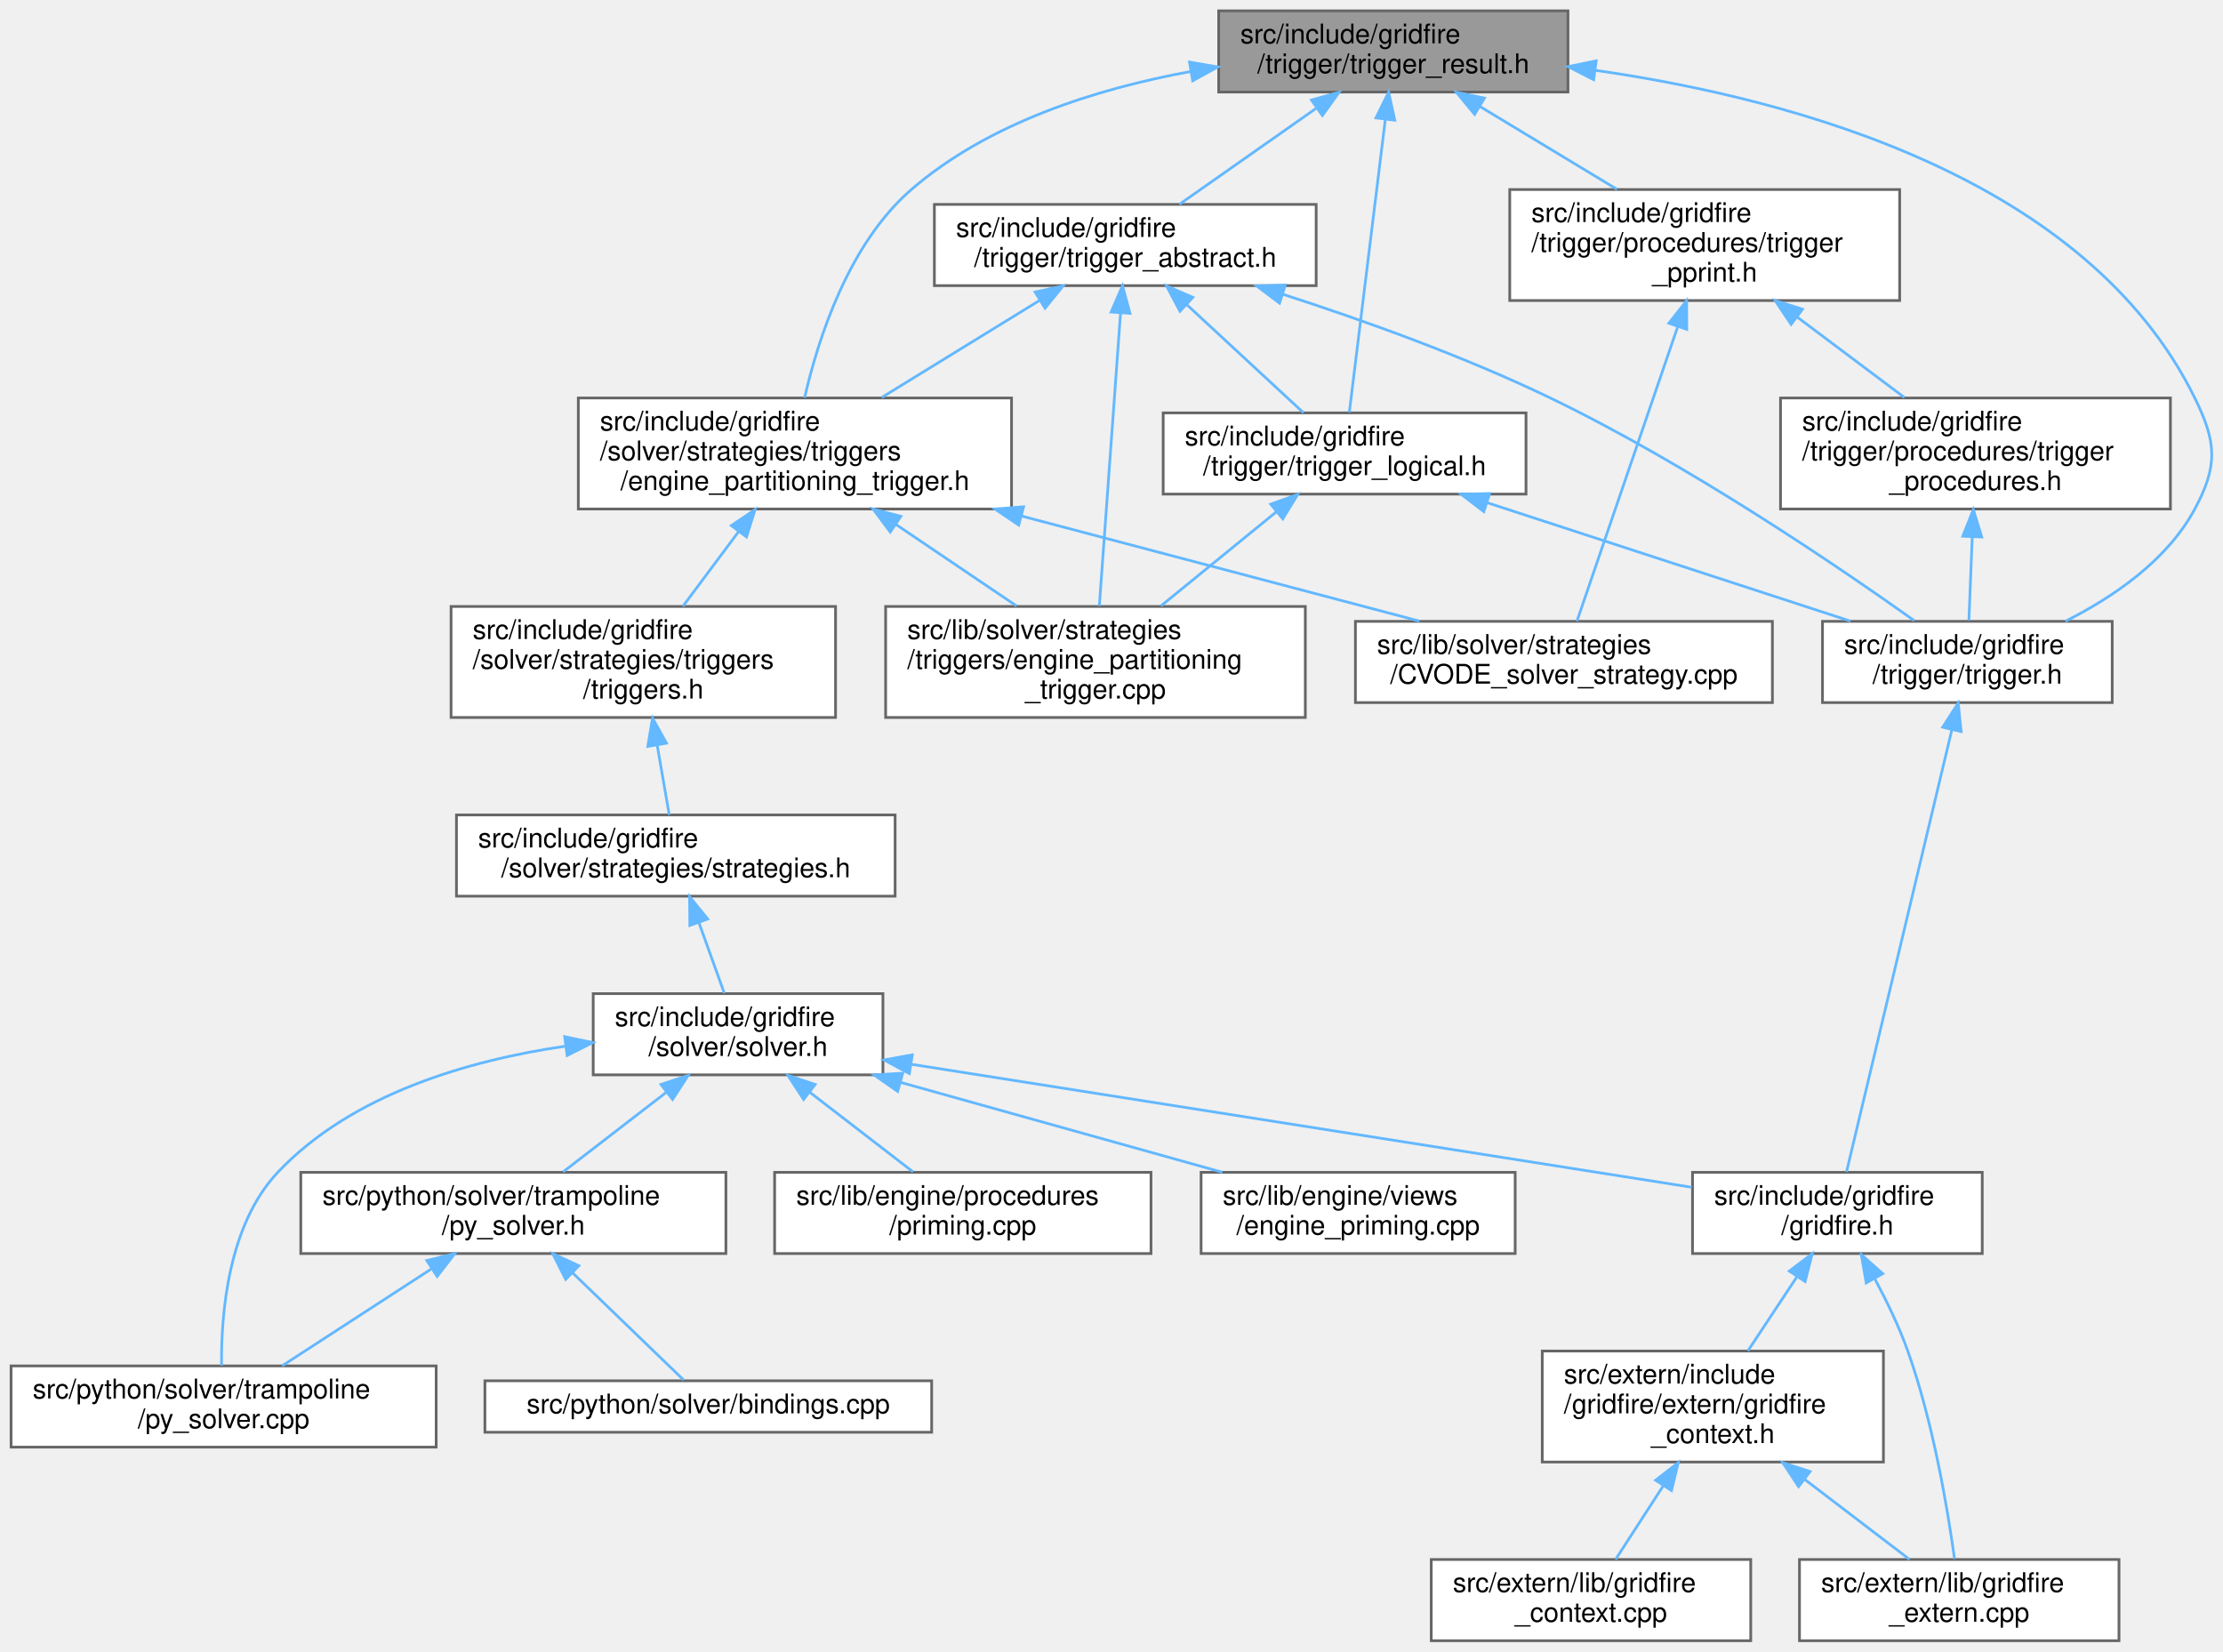
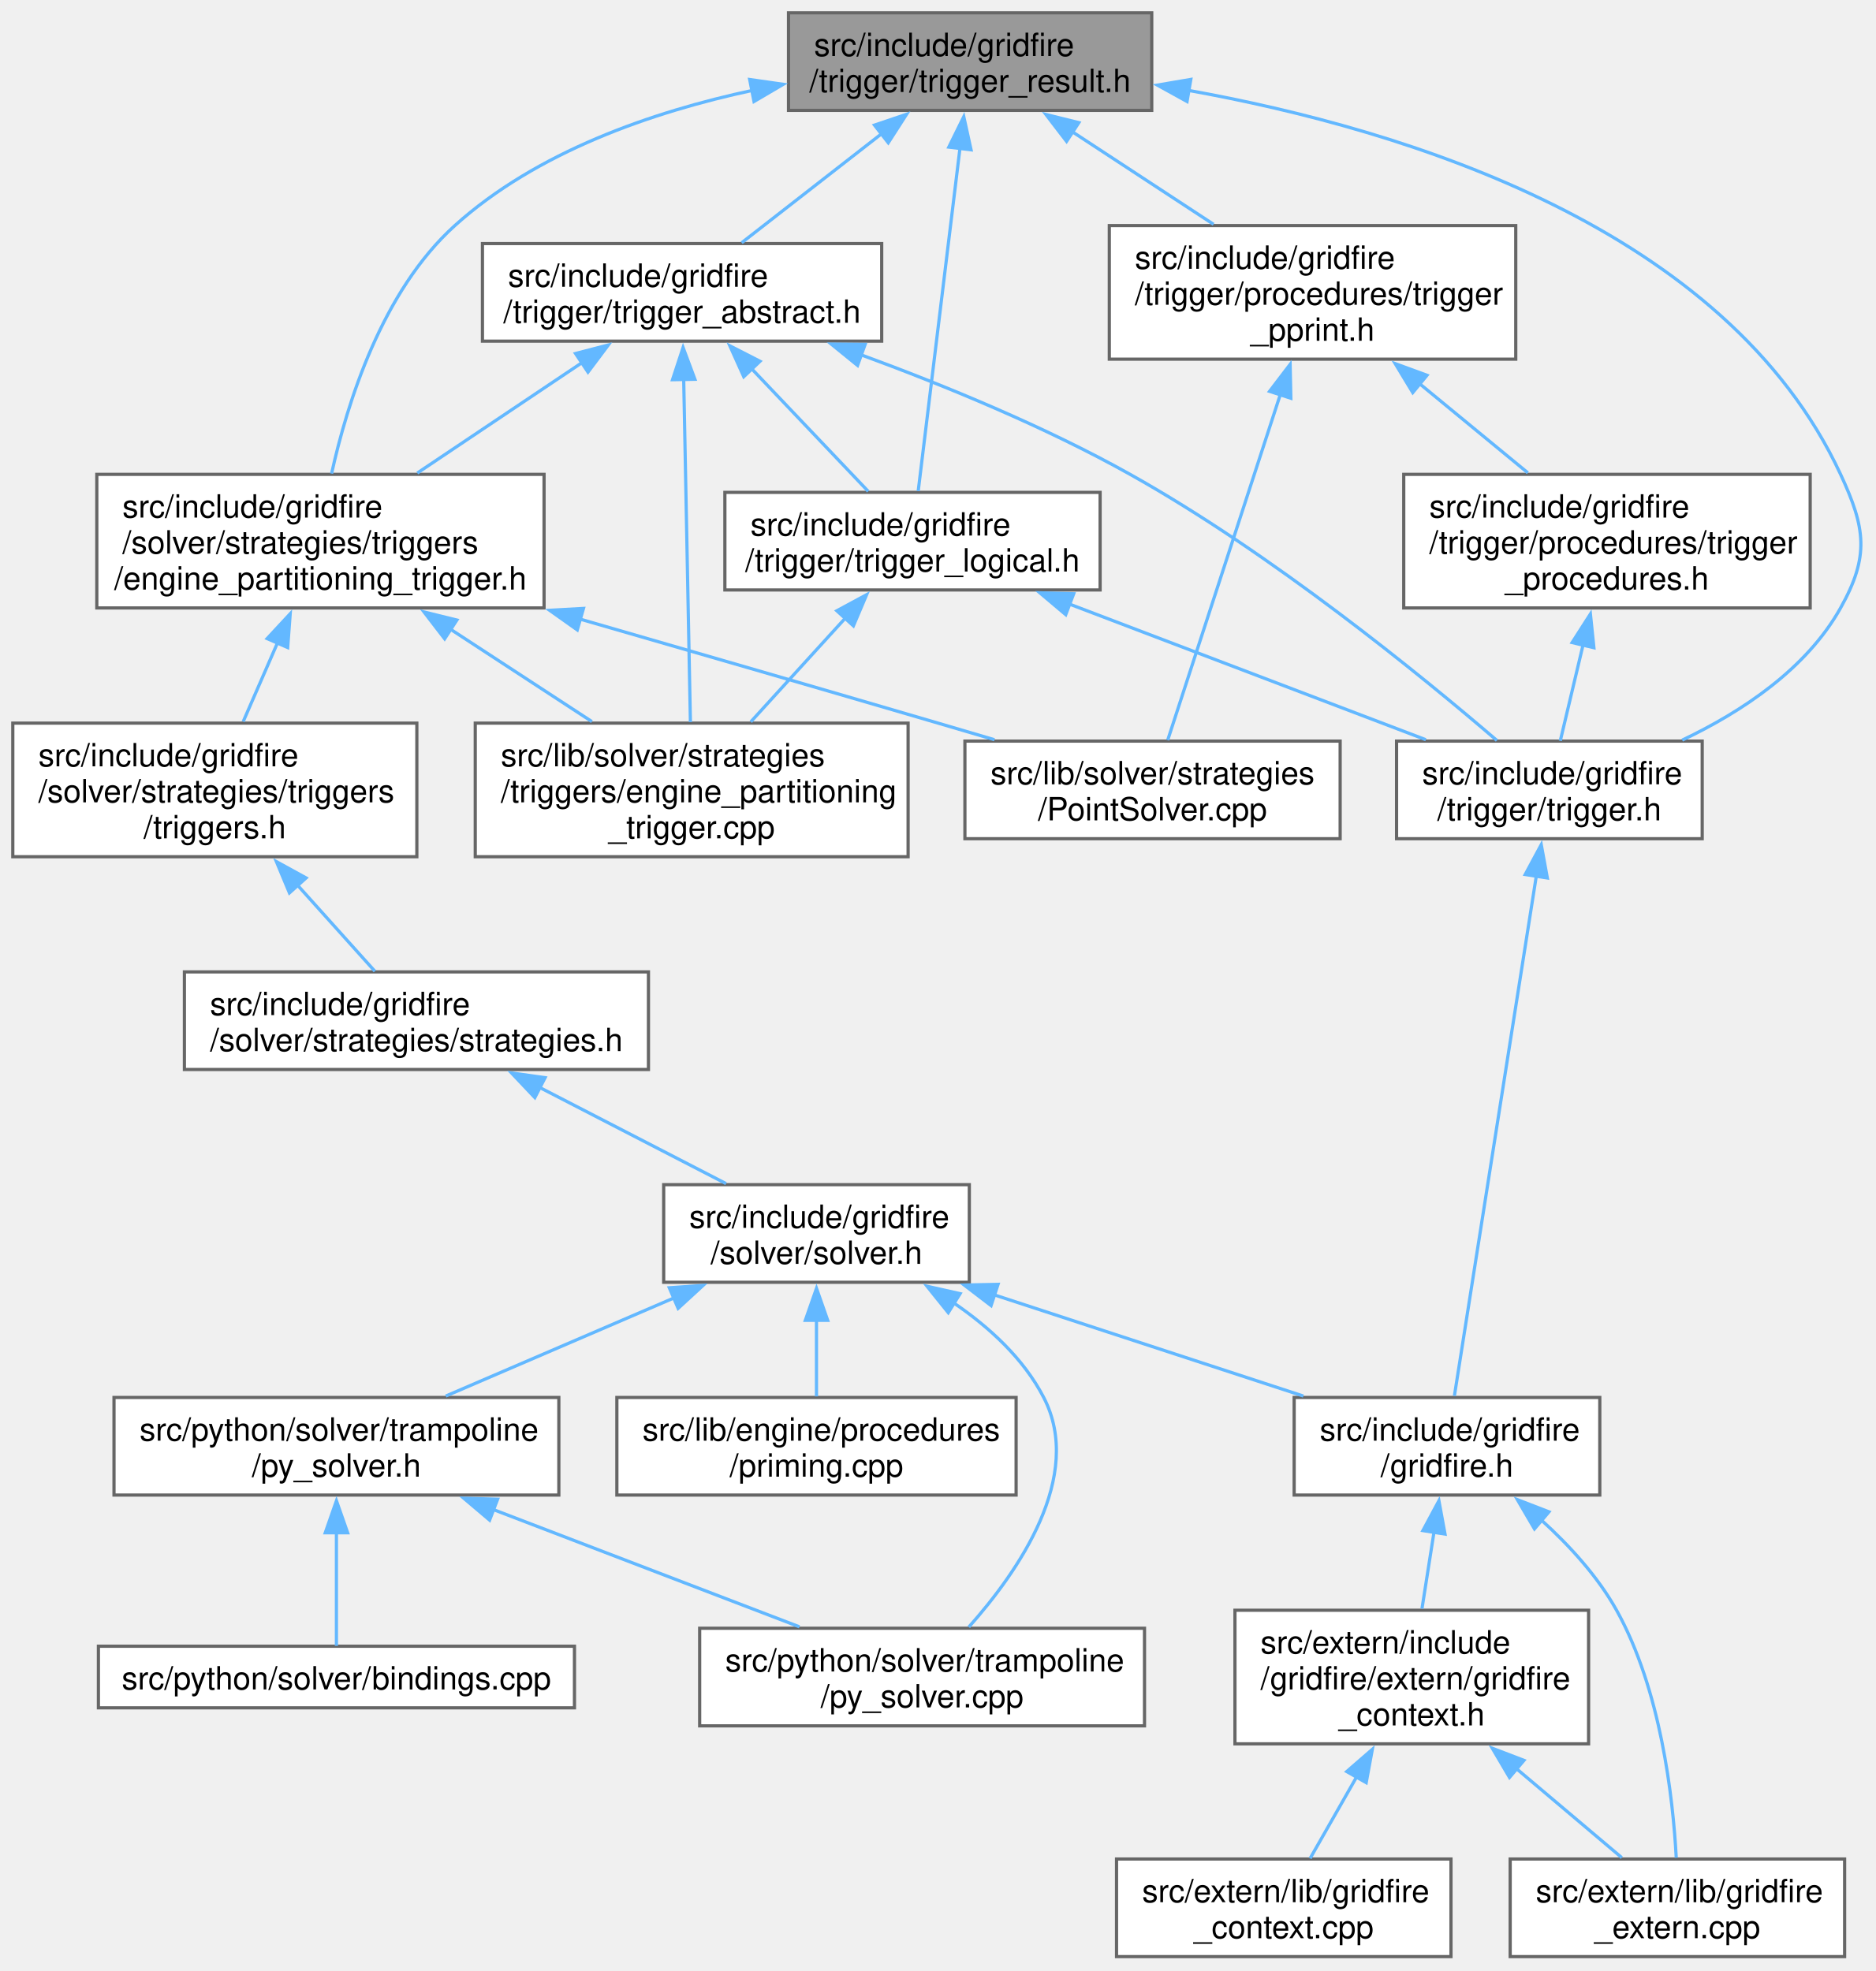
- <svg xmlns="http://www.w3.org/2000/svg" xmlns:xlink="http://www.w3.org/1999/xlink" width="821pt" height="610pt" viewBox="0.00 0.00 820.83 610.00">
-   <g id="graph0" class="graph" transform="scale(1 1) rotate(0) translate(4 606)">
+ <svg xmlns="http://www.w3.org/2000/svg" xmlns:xlink="http://www.w3.org/1999/xlink" width="586pt" height="616pt" viewBox="0.00 0.00 586.00 616.00">
+   <g id="graph0" class="graph" transform="scale(1 1) rotate(0) translate(4 611.5)">
    <g id="Node000001" class="node">
      <g id="a_Node000001">
        <a xlink:title="Structured explanation node for trigger evaluations.">
-           <polygon fill="#999999" stroke="#666666" points="575,-602 446,-602 446,-572 575,-572 575,-602" />
-           <text text-anchor="start" x="454" y="-590" font-family="Helvetica,sans-Serif" font-size="10.00">src/include/gridfire</text>
-           <text text-anchor="middle" x="510.5" y="-579" font-family="Helvetica,sans-Serif" font-size="10.00">/trigger/trigger_result.h</text>
+           <polygon fill="#999999" stroke="#666666" points="355.88,-607.5 242.38,-607.5 242.38,-577 355.88,-577 355.88,-607.5" />
+           <text xml:space="preserve" text-anchor="start" x="250.38" y="-594" font-family="Helvetica,sans-Serif" font-size="10.00">src/include/gridfire</text>
+           <text xml:space="preserve" text-anchor="middle" x="299.12" y="-582.75" font-family="Helvetica,sans-Serif" font-size="10.00">/trigger/trigger_result.h</text>
        </a>
      </g>
    </g>
    <g id="Node000002" class="node">
      <g id="a_Node000002">
        <a xlink:href="engine__partitioning__trigger_8h.html" target="_top" xlink:title="CVODE-specific triggers that decide when to (re)partition the reaction network engine.">
-           <polygon fill="white" stroke="#666666" points="369.5,-459 209.5,-459 209.5,-418 369.5,-418 369.5,-459" />
-           <text text-anchor="start" x="217.5" y="-447" font-family="Helvetica,sans-Serif" font-size="10.00">src/include/gridfire</text>
-           <text text-anchor="start" x="217.5" y="-436" font-family="Helvetica,sans-Serif" font-size="10.00">/solver/strategies/triggers</text>
-           <text text-anchor="middle" x="289.5" y="-425" font-family="Helvetica,sans-Serif" font-size="10.00">/engine_partitioning_trigger.h</text>
+           <polygon fill="white" stroke="#666666" points="166,-463.25 26.25,-463.25 26.25,-421.5 166,-421.5 166,-463.25" />
+           <text xml:space="preserve" text-anchor="start" x="34.25" y="-449.75" font-family="Helvetica,sans-Serif" font-size="10.00">src/include/gridfire</text>
+           <text xml:space="preserve" text-anchor="start" x="34.25" y="-438.5" font-family="Helvetica,sans-Serif" font-size="10.00">/solver/strategies/triggers</text>
+           <text xml:space="preserve" text-anchor="middle" x="96.12" y="-427.25" font-family="Helvetica,sans-Serif" font-size="10.00">/engine_partitioning_trigger.h</text>
        </a>
      </g>
    </g>
    <g id="edge1_Node000001_Node000002" class="edge">
      <g id="a_edge1_Node000001_Node000002">
        <a xlink:title=" ">
-           <path fill="none" stroke="#63b8ff" d="M435.55,-579.57C400.81,-573.2 361.01,-560.64 332.5,-536 309.33,-515.97 298.09,-481.01 293.08,-459.12" />
-           <polygon fill="#63b8ff" stroke="#63b8ff" points="435.23,-583.07 445.67,-581.28 436.4,-576.17 435.23,-583.07" />
-         </a>
-       </g>
-     </g>
-     <g id="Node000017" class="node">
-       <g id="a_Node000017">
+           <path fill="none" stroke="#63b8ff" d="M231.29,-583.29C199.78,-576.54 163.71,-564.06 138.12,-541 115.37,-520.49 104.47,-485.53 99.61,-463.49" />
+           <polygon fill="#63b8ff" stroke="#63b8ff" points="230.25,-586.65 240.74,-585.15 231.6,-579.78 230.25,-586.65" />
+         </a>
+       </g>
+     </g>
+     <g id="Node000016" class="node">
+       <g id="a_Node000016">
        <a xlink:href="trigger__pprint_8h.html" target="_top" xlink:title=" ">
-           <polygon fill="white" stroke="#666666" points="697.5,-536 553.5,-536 553.5,-495 697.5,-495 697.5,-536" />
-           <text text-anchor="start" x="561.5" y="-524" font-family="Helvetica,sans-Serif" font-size="10.00">src/include/gridfire</text>
-           <text text-anchor="start" x="561.5" y="-513" font-family="Helvetica,sans-Serif" font-size="10.00">/trigger/procedures/trigger</text>
-           <text text-anchor="middle" x="625.5" y="-502" font-family="Helvetica,sans-Serif" font-size="10.00">_pprint.h</text>
-         </a>
-       </g>
-     </g>
-     <g id="edge18_Node000001_Node000017" class="edge">
-       <g id="a_edge18_Node000001_Node000017">
-         <a xlink:title=" ">
-           <path fill="none" stroke="#63b8ff" d="M542.63,-566.58C558.39,-557.06 577.32,-545.62 593.11,-536.07" />
-           <polygon fill="#63b8ff" stroke="#63b8ff" points="540.52,-563.77 533.77,-571.94 544.14,-569.76 540.52,-563.77" />
+           <polygon fill="white" stroke="#666666" points="469.62,-541 342.62,-541 342.62,-499.25 469.62,-499.25 469.62,-541" />
+           <text xml:space="preserve" text-anchor="start" x="350.62" y="-527.5" font-family="Helvetica,sans-Serif" font-size="10.00">src/include/gridfire</text>
+           <text xml:space="preserve" text-anchor="start" x="350.62" y="-516.25" font-family="Helvetica,sans-Serif" font-size="10.00">/trigger/procedures/trigger</text>
+           <text xml:space="preserve" text-anchor="middle" x="406.12" y="-505" font-family="Helvetica,sans-Serif" font-size="10.00">_pprint.h</text>
+         </a>
+       </g>
+     </g>
+     <g id="edge17_Node000001_Node000016" class="edge">
+       <g id="a_edge17_Node000001_Node000016">
+         <a xlink:title=" ">
+           <path fill="none" stroke="#63b8ff" d="M330.82,-570.48C344.84,-561.29 361.27,-550.52 375.2,-541.39" />
+           <polygon fill="#63b8ff" stroke="#63b8ff" points="329.27,-567.31 322.82,-575.72 333.1,-573.17 329.27,-567.31" />
+         </a>
+       </g>
+     </g>
+     <g id="Node000018" class="node">
+       <g id="a_Node000018">
+         <a xlink:href="trigger_8h.html" target="_top" xlink:title=" ">
+           <polygon fill="white" stroke="#666666" points="527.88,-379.88 432.38,-379.88 432.38,-349.38 527.88,-349.38 527.88,-379.88" />
+           <text xml:space="preserve" text-anchor="start" x="440.38" y="-366.38" font-family="Helvetica,sans-Serif" font-size="10.00">src/include/gridfire</text>
+           <text xml:space="preserve" text-anchor="middle" x="480.12" y="-355.12" font-family="Helvetica,sans-Serif" font-size="10.00">/trigger/trigger.h</text>
+         </a>
+       </g>
+     </g>
+     <g id="edge22_Node000001_Node000018" class="edge">
+       <g id="a_edge22_Node000001_Node000018">
+         <a xlink:title=" ">
+           <path fill="none" stroke="#63b8ff" d="M367.24,-583.27C435.5,-571 535.43,-540.15 571.12,-463.25 578.94,-446.42 580.18,-437.69 571.12,-421.5 560.44,-402.41 540.28,-389.05 521.64,-380.19" />
+           <polygon fill="#63b8ff" stroke="#63b8ff" points="366.91,-579.78 357.64,-584.9 368.09,-586.68 366.91,-579.78" />
        </a>
      </g>
    </g>
    <g id="Node000019" class="node">
      <g id="a_Node000019">
-         <a xlink:href="trigger_8h.html" target="_top" xlink:title=" ">
-           <polygon fill="white" stroke="#666666" points="776,-376.5 669,-376.5 669,-346.5 776,-346.5 776,-376.5" />
-           <text text-anchor="start" x="677" y="-364.5" font-family="Helvetica,sans-Serif" font-size="10.00">src/include/gridfire</text>
-           <text text-anchor="middle" x="722.5" y="-353.5" font-family="Helvetica,sans-Serif" font-size="10.00">/trigger/trigger.h</text>
+         <a xlink:href="trigger__abstract_8h.html" target="_top" xlink:title=" ">
+           <polygon fill="white" stroke="#666666" points="271.5,-535.38 146.75,-535.38 146.75,-504.88 271.5,-504.88 271.5,-535.38" />
+           <text xml:space="preserve" text-anchor="start" x="154.75" y="-521.88" font-family="Helvetica,sans-Serif" font-size="10.00">src/include/gridfire</text>
+           <text xml:space="preserve" text-anchor="middle" x="209.12" y="-510.62" font-family="Helvetica,sans-Serif" font-size="10.00">/trigger/trigger_abstract.h</text>
        </a>
      </g>
    </g>
    <g id="edge23_Node000001_Node000019" class="edge">
      <g id="a_edge23_Node000001_Node000019">
        <a xlink:title=" ">
-           <path fill="none" stroke="#63b8ff" d="M585.22,-580.01C659.06,-569.42 766.59,-540.1 806.5,-459 814.55,-442.65 815.13,-434.05 806.5,-418 796.32,-399.07 776.53,-385.51 758.71,-376.54" />
-           <polygon fill="#63b8ff" stroke="#63b8ff" points="584.48,-576.58 575.04,-581.39 585.42,-583.52 584.48,-576.58" />
+           <path fill="none" stroke="#63b8ff" d="M271.61,-569.81C257.39,-558.73 240.41,-545.5 227.75,-535.64" />
+           <polygon fill="#63b8ff" stroke="#63b8ff" points="269.24,-572.4 279.28,-575.79 273.55,-566.88 269.24,-572.4" />
        </a>
      </g>
    </g>
    <g id="Node000020" class="node">
      <g id="a_Node000020">
-         <a xlink:href="trigger__abstract_8h.html" target="_top" xlink:title=" ">
-           <polygon fill="white" stroke="#666666" points="482,-530.5 341,-530.5 341,-500.5 482,-500.5 482,-530.5" />
-           <text text-anchor="start" x="349" y="-518.5" font-family="Helvetica,sans-Serif" font-size="10.00">src/include/gridfire</text>
-           <text text-anchor="middle" x="411.5" y="-507.5" font-family="Helvetica,sans-Serif" font-size="10.00">/trigger/trigger_abstract.h</text>
-         </a>
-       </g>
-     </g>
-     <g id="edge24_Node000001_Node000020" class="edge">
-       <g id="a_edge24_Node000001_Node000020">
-         <a xlink:title=" ">
-           <path fill="none" stroke="#63b8ff" d="M481.93,-565.94C465.78,-554.6 445.99,-540.71 431.5,-530.54" />
-           <polygon fill="#63b8ff" stroke="#63b8ff" points="480.27,-569.05 490.47,-571.94 484.29,-563.33 480.27,-569.05" />
-         </a>
-       </g>
-     </g>
-     <g id="Node000021" class="node">
-       <g id="a_Node000021">
        <a xlink:href="trigger__logical_8h.html" target="_top" xlink:title="Combinators for composing triggers with boolean logic (AND/OR/NOT/EveryNth).">
-           <polygon fill="white" stroke="#666666" points="559.5,-453.5 425.5,-453.5 425.5,-423.5 559.5,-423.5 559.5,-453.5" />
-           <text text-anchor="start" x="433.5" y="-441.5" font-family="Helvetica,sans-Serif" font-size="10.00">src/include/gridfire</text>
-           <text text-anchor="middle" x="492.5" y="-430.5" font-family="Helvetica,sans-Serif" font-size="10.00">/trigger/trigger_logical.h</text>
-         </a>
-       </g>
-     </g>
-     <g id="edge31_Node000001_Node000021" class="edge">
-       <g id="a_edge31_Node000001_Node000021">
-         <a xlink:title=" ">
-           <path fill="none" stroke="#63b8ff" d="M507.51,-561.65C503.72,-530.82 497.32,-478.72 494.25,-453.72" />
-           <polygon fill="#63b8ff" stroke="#63b8ff" points="504.08,-562.45 508.77,-571.95 511.03,-561.6 504.08,-562.45" />
+           <polygon fill="white" stroke="#666666" points="339.75,-457.62 222.5,-457.62 222.5,-427.12 339.75,-427.12 339.75,-457.62" />
+           <text xml:space="preserve" text-anchor="start" x="230.5" y="-444.12" font-family="Helvetica,sans-Serif" font-size="10.00">src/include/gridfire</text>
+           <text xml:space="preserve" text-anchor="middle" x="281.12" y="-432.88" font-family="Helvetica,sans-Serif" font-size="10.00">/trigger/trigger_logical.h</text>
+         </a>
+       </g>
+     </g>
+     <g id="edge30_Node000001_Node000020" class="edge">
+       <g id="a_edge30_Node000001_Node000020">
+         <a xlink:title=" ">
+           <path fill="none" stroke="#63b8ff" d="M295.97,-565.29C292.17,-534.15 285.95,-483.02 282.91,-458.03" />
+           <polygon fill="#63b8ff" stroke="#63b8ff" points="292.47,-565.52 297.15,-575.03 299.42,-564.68 292.47,-565.52" />
        </a>
      </g>
    </g>
    <g id="Node000003" class="node">
      <g id="a_Node000003">
        <a xlink:href="triggers_8h.html" target="_top" xlink:title=" ">
-           <polygon fill="white" stroke="#666666" points="304.5,-382 162.5,-382 162.5,-341 304.5,-341 304.5,-382" />
-           <text text-anchor="start" x="170.5" y="-370" font-family="Helvetica,sans-Serif" font-size="10.00">src/include/gridfire</text>
-           <text text-anchor="start" x="170.5" y="-359" font-family="Helvetica,sans-Serif" font-size="10.00">/solver/strategies/triggers</text>
-           <text text-anchor="middle" x="233.5" y="-348" font-family="Helvetica,sans-Serif" font-size="10.00">/triggers.h</text>
+           <polygon fill="white" stroke="#666666" points="126.25,-385.5 0,-385.5 0,-343.75 126.25,-343.75 126.25,-385.5" />
+           <text xml:space="preserve" text-anchor="start" x="8" y="-372" font-family="Helvetica,sans-Serif" font-size="10.00">src/include/gridfire</text>
+           <text xml:space="preserve" text-anchor="start" x="8" y="-360.75" font-family="Helvetica,sans-Serif" font-size="10.00">/solver/strategies/triggers</text>
+           <text xml:space="preserve" text-anchor="middle" x="63.12" y="-349.5" font-family="Helvetica,sans-Serif" font-size="10.00">/triggers.h</text>
        </a>
      </g>
    </g>
    <g id="edge2_Node000002_Node000003" class="edge">
      <g id="a_edge2_Node000002_Node000003">
        <a xlink:title=" ">
-           <path fill="none" stroke="#63b8ff" d="M268.72,-409.67C261.87,-400.5 254.4,-390.5 248.12,-382.07" />
-           <polygon fill="#63b8ff" stroke="#63b8ff" points="266,-411.88 274.79,-417.79 271.61,-407.69 266,-411.88" />
+           <path fill="none" stroke="#63b8ff" d="M82.71,-410.59C79.1,-402.3 75.29,-393.54 71.99,-385.98" />
+           <polygon fill="#63b8ff" stroke="#63b8ff" points="79.47,-411.92 86.68,-419.69 85.89,-409.12 79.47,-411.92" />
+         </a>
+       </g>
+     </g>
+     <g id="Node000014" class="node">
+       <g id="a_Node000014">
+         <a xlink:href="_point_solver_8cpp.html" target="_top" xlink:title=" ">
+           <polygon fill="white" stroke="#666666" points="414.75,-379.88 297.5,-379.88 297.5,-349.38 414.75,-349.38 414.75,-379.88" />
+           <text xml:space="preserve" text-anchor="start" x="305.5" y="-366.38" font-family="Helvetica,sans-Serif" font-size="10.00">src/lib/solver/strategies</text>
+           <text xml:space="preserve" text-anchor="middle" x="356.12" y="-355.12" font-family="Helvetica,sans-Serif" font-size="10.00">/PointSolver.cpp</text>
+         </a>
+       </g>
+     </g>
+     <g id="edge15_Node000002_Node000014" class="edge">
+       <g id="a_edge15_Node000002_Node000014">
+         <a xlink:title=" ">
+           <path fill="none" stroke="#63b8ff" d="M177.26,-418.01C211.76,-408.05 252.42,-396.26 289.12,-385.5 294.83,-383.83 300.81,-382.07 306.74,-380.31" />
+           <polygon fill="#63b8ff" stroke="#63b8ff" points="176.38,-414.63 167.74,-420.76 178.32,-421.35 176.38,-414.63" />
        </a>
      </g>
    </g>
    <g id="Node000015" class="node">
      <g id="a_Node000015">
-         <a xlink:href="CVODE__solver__strategy_8cpp.html" target="_top" xlink:title=" ">
-           <polygon fill="white" stroke="#666666" points="650.5,-376.5 496.5,-376.5 496.5,-346.5 650.5,-346.5 650.5,-376.5" />
-           <text text-anchor="start" x="504.5" y="-364.5" font-family="Helvetica,sans-Serif" font-size="10.00">src/lib/solver/strategies</text>
-           <text text-anchor="middle" x="573.5" y="-353.5" font-family="Helvetica,sans-Serif" font-size="10.00">/CVODE_solver_strategy.cpp</text>
+         <a xlink:href="engine__partitioning__trigger_8cpp.html" target="_top" xlink:title=" ">
+           <polygon fill="white" stroke="#666666" points="279.75,-385.5 144.5,-385.5 144.5,-343.75 279.75,-343.75 279.75,-385.5" />
+           <text xml:space="preserve" text-anchor="start" x="152.5" y="-372" font-family="Helvetica,sans-Serif" font-size="10.00">src/lib/solver/strategies</text>
+           <text xml:space="preserve" text-anchor="start" x="152.5" y="-360.75" font-family="Helvetica,sans-Serif" font-size="10.00">/triggers/engine_partitioning</text>
+           <text xml:space="preserve" text-anchor="middle" x="212.12" y="-349.5" font-family="Helvetica,sans-Serif" font-size="10.00">_trigger.cpp</text>
        </a>
      </g>
    </g>
    <g id="edge16_Node000002_Node000015" class="edge">
      <g id="a_edge16_Node000002_Node000015">
        <a xlink:title=" ">
-           <path fill="none" stroke="#63b8ff" d="M373.05,-415.44C420.61,-402.88 478.78,-387.52 520.17,-376.58" />
-           <polygon fill="#63b8ff" stroke="#63b8ff" points="372.15,-412.05 363.38,-417.99 373.94,-418.82 372.15,-412.05" />
-         </a>
-       </g>
-     </g>
-     <g id="Node000016" class="node">
-       <g id="a_Node000016">
-         <a xlink:href="engine__partitioning__trigger_8cpp.html" target="_top" xlink:title=" ">
-           <polygon fill="white" stroke="#666666" points="478,-382 323,-382 323,-341 478,-341 478,-382" />
-           <text text-anchor="start" x="331" y="-370" font-family="Helvetica,sans-Serif" font-size="10.00">src/lib/solver/strategies</text>
-           <text text-anchor="start" x="331" y="-359" font-family="Helvetica,sans-Serif" font-size="10.00">/triggers/engine_partitioning</text>
-           <text text-anchor="middle" x="400.5" y="-348" font-family="Helvetica,sans-Serif" font-size="10.00">_trigger.cpp</text>
-         </a>
-       </g>
-     </g>
-     <g id="edge17_Node000002_Node000016" class="edge">
-       <g id="a_edge17_Node000002_Node000016">
-         <a xlink:title=" ">
-           <path fill="none" stroke="#63b8ff" d="M326.69,-412.37C341.26,-402.53 357.71,-391.41 371.38,-382.17" />
-           <polygon fill="#63b8ff" stroke="#63b8ff" points="324.7,-409.49 318.37,-417.99 328.62,-415.29 324.7,-409.49" />
+           <path fill="none" stroke="#63b8ff" d="M136.51,-415.01C151.08,-405.49 167.29,-394.9 180.95,-385.98" />
+           <polygon fill="#63b8ff" stroke="#63b8ff" points="134.94,-411.85 128.48,-420.25 138.76,-417.71 134.94,-411.85" />
        </a>
      </g>
    </g>
    <g id="Node000004" class="node">
      <g id="a_Node000004">
        <a xlink:href="strategies_8h.html" target="_top" xlink:title=" ">
-           <polygon fill="white" stroke="#666666" points="326.5,-305 164.5,-305 164.5,-275 326.5,-275 326.5,-305" />
-           <text text-anchor="start" x="172.5" y="-293" font-family="Helvetica,sans-Serif" font-size="10.00">src/include/gridfire</text>
-           <text text-anchor="middle" x="245.5" y="-282" font-family="Helvetica,sans-Serif" font-size="10.00">/solver/strategies/strategies.h</text>
+           <polygon fill="white" stroke="#666666" points="198.62,-307.75 53.62,-307.75 53.62,-277.25 198.62,-277.25 198.62,-307.75" />
+           <text xml:space="preserve" text-anchor="start" x="61.62" y="-294.25" font-family="Helvetica,sans-Serif" font-size="10.00">src/include/gridfire</text>
+           <text xml:space="preserve" text-anchor="middle" x="126.12" y="-283" font-family="Helvetica,sans-Serif" font-size="10.00">/solver/strategies/strategies.h</text>
        </a>
      </g>
    </g>
    <g id="edge3_Node000003_Node000004" class="edge">
      <g id="a_edge3_Node000003_Node000004">
        <a xlink:title=" ">
-           <path fill="none" stroke="#63b8ff" d="M238.65,-330.66C240.19,-321.76 241.8,-312.42 243.08,-305.04" />
-           <polygon fill="#63b8ff" stroke="#63b8ff" points="235.16,-330.32 236.91,-340.77 242.06,-331.51 235.16,-330.32" />
+           <path fill="none" stroke="#63b8ff" d="M88.8,-335.04C97.17,-325.73 106.11,-315.78 113.14,-307.95" />
+           <polygon fill="#63b8ff" stroke="#63b8ff" points="86.44,-332.44 82.36,-342.22 91.65,-337.12 86.44,-332.44" />
        </a>
      </g>
    </g>
    <g id="Node000005" class="node">
      <g id="a_Node000005">
        <a xlink:href="solver_8h.html" target="_top" xlink:title=" ">
-           <polygon fill="white" stroke="#666666" points="322,-239 215,-239 215,-209 322,-209 322,-239" />
-           <text text-anchor="start" x="223" y="-227" font-family="Helvetica,sans-Serif" font-size="10.00">src/include/gridfire</text>
-           <text text-anchor="middle" x="268.5" y="-216" font-family="Helvetica,sans-Serif" font-size="10.00">/solver/solver.h</text>
+           <polygon fill="white" stroke="#666666" points="298.88,-241.25 203.38,-241.25 203.38,-210.75 298.88,-210.75 298.88,-241.25" />
+           <text xml:space="preserve" text-anchor="start" x="211.38" y="-227.75" font-family="Helvetica,sans-Serif" font-size="10.00">src/include/gridfire</text>
+           <text xml:space="preserve" text-anchor="middle" x="251.12" y="-216.5" font-family="Helvetica,sans-Serif" font-size="10.00">/solver/solver.h</text>
        </a>
      </g>
    </g>
    <g id="edge4_Node000004_Node000005" class="edge">
      <g id="a_edge4_Node000004_Node000005">
        <a xlink:title=" ">
-           <path fill="none" stroke="#63b8ff" d="M254.09,-265.11C257.22,-256.38 260.67,-246.78 263.41,-239.16" />
-           <polygon fill="#63b8ff" stroke="#63b8ff" points="250.69,-264.2 250.6,-274.8 257.28,-266.57 250.69,-264.2" />
+           <path fill="none" stroke="#63b8ff" d="M164.54,-271.68C183.37,-261.96 205.63,-250.47 222.87,-241.58" />
+           <polygon fill="#63b8ff" stroke="#63b8ff" points="163.12,-268.47 155.83,-276.17 166.33,-274.69 163.12,-268.47" />
        </a>
      </g>
    </g>
    <g id="Node000006" class="node">
      <g id="a_Node000006">
        <a xlink:href="gridfire_8h.html" target="_top" xlink:title=" ">
-           <polygon fill="white" stroke="#666666" points="728,-173 621,-173 621,-143 728,-143 728,-173" />
-           <text text-anchor="start" x="629" y="-161" font-family="Helvetica,sans-Serif" font-size="10.00">src/include/gridfire</text>
-           <text text-anchor="middle" x="674.5" y="-150" font-family="Helvetica,sans-Serif" font-size="10.00">/gridfire.h</text>
+           <polygon fill="white" stroke="#666666" points="495.88,-174.75 400.38,-174.75 400.38,-144.25 495.88,-144.25 495.88,-174.75" />
+           <text xml:space="preserve" text-anchor="start" x="408.38" y="-161.25" font-family="Helvetica,sans-Serif" font-size="10.00">src/include/gridfire</text>
+           <text xml:space="preserve" text-anchor="middle" x="448.12" y="-150" font-family="Helvetica,sans-Serif" font-size="10.00">/gridfire.h</text>
        </a>
      </g>
    </g>
    <g id="edge5_Node000005_Node000006" class="edge">
      <g id="a_edge5_Node000005_Node000006">
        <a xlink:title=" ">
-           <path fill="none" stroke="#63b8ff" d="M332.3,-212.94C411.78,-200.41 546.17,-179.23 620.69,-167.48" />
-           <polygon fill="#63b8ff" stroke="#63b8ff" points="331.75,-209.49 322.41,-214.5 332.84,-216.4 331.75,-209.49" />
+           <path fill="none" stroke="#63b8ff" d="M306.74,-206.79C337.26,-196.8 374.61,-184.57 403.26,-175.19" />
+           <polygon fill="#63b8ff" stroke="#63b8ff" points="305.68,-203.46 297.27,-209.89 307.86,-210.11 305.68,-203.46" />
        </a>
      </g>
    </g>
    <g id="Node000010" class="node">
      <g id="a_Node000010">
        <a xlink:href="priming_8cpp.html" target="_top" xlink:title=" ">
-           <polygon fill="white" stroke="#666666" points="421,-173 282,-173 282,-143 421,-143 421,-173" />
-           <text text-anchor="start" x="290" y="-161" font-family="Helvetica,sans-Serif" font-size="10.00">src/lib/engine/procedures</text>
-           <text text-anchor="middle" x="351.5" y="-150" font-family="Helvetica,sans-Serif" font-size="10.00">/priming.cpp</text>
+           <polygon fill="white" stroke="#666666" points="313.5,-174.75 188.75,-174.75 188.75,-144.25 313.5,-144.25 313.5,-174.75" />
+           <text xml:space="preserve" text-anchor="start" x="196.75" y="-161.25" font-family="Helvetica,sans-Serif" font-size="10.00">src/lib/engine/procedures</text>
+           <text xml:space="preserve" text-anchor="middle" x="251.12" y="-150" font-family="Helvetica,sans-Serif" font-size="10.00">/priming.cpp</text>
        </a>
      </g>
    </g>
    <g id="edge10_Node000005_Node000010" class="edge">
      <g id="a_edge10_Node000005_Node000010">
        <a xlink:title=" ">
-           <path fill="none" stroke="#63b8ff" d="M295.11,-202.48C307.52,-192.91 321.97,-181.77 333.13,-173.16" />
-           <polygon fill="#63b8ff" stroke="#63b8ff" points="292.7,-199.92 286.92,-208.8 296.98,-205.46 292.7,-199.92" />
+           <path fill="none" stroke="#63b8ff" d="M251.12,-199.06C251.12,-190.89 251.12,-182.16 251.12,-175.08" />
+           <polygon fill="#63b8ff" stroke="#63b8ff" points="247.63,-198.85 251.13,-208.85 254.63,-198.85 247.63,-198.85" />
        </a>
      </g>
    </g>
    <g id="Node000011" class="node">
      <g id="a_Node000011">
-         <a xlink:href="engine__priming_8cpp.html" target="_top" xlink:title=" ">
-           <polygon fill="white" stroke="#666666" points="555.5,-173 439.5,-173 439.5,-143 555.5,-143 555.5,-173" />
-           <text text-anchor="start" x="447.5" y="-161" font-family="Helvetica,sans-Serif" font-size="10.00">src/lib/engine/views</text>
-           <text text-anchor="middle" x="497.5" y="-150" font-family="Helvetica,sans-Serif" font-size="10.00">/engine_priming.cpp</text>
+         <a xlink:href="py__solver_8cpp.html" target="_top" xlink:title=" ">
+           <polygon fill="white" stroke="#666666" points="353.62,-102.62 214.62,-102.62 214.62,-72.12 353.62,-72.12 353.62,-102.62" />
+           <text xml:space="preserve" text-anchor="start" x="222.62" y="-89.12" font-family="Helvetica,sans-Serif" font-size="10.00">src/python/solver/trampoline</text>
+           <text xml:space="preserve" text-anchor="middle" x="284.12" y="-77.88" font-family="Helvetica,sans-Serif" font-size="10.00">/py_solver.cpp</text>
        </a>
      </g>
    </g>
    <g id="edge11_Node000005_Node000011" class="edge">
      <g id="a_edge11_Node000005_Node000011">
        <a xlink:title=" ">
-           <path fill="none" stroke="#63b8ff" d="M328.42,-206.25C365.42,-195.91 412.34,-182.8 447.36,-173.01" />
-           <polygon fill="#63b8ff" stroke="#63b8ff" points="327.44,-202.89 318.76,-208.95 329.33,-209.63 327.44,-202.89" />
+           <path fill="none" stroke="#63b8ff" d="M293.86,-204.4C305.1,-196.75 315.84,-186.91 322.12,-174.75 334.85,-150.16 314.21,-120.39 298.72,-103" />
+           <polygon fill="#63b8ff" stroke="#63b8ff" points="292.3,-201.25 285.66,-209.51 296,-207.19 292.3,-201.25" />
        </a>
      </g>
    </g>
    <g id="Node000012" class="node">
      <g id="a_Node000012">
-         <a xlink:href="py__solver_8cpp.html" target="_top" xlink:title=" ">
-           <polygon fill="white" stroke="#666666" points="157,-101.5 0,-101.5 0,-71.5 157,-71.5 157,-101.5" />
-           <text text-anchor="start" x="8" y="-89.5" font-family="Helvetica,sans-Serif" font-size="10.00">src/python/solver/trampoline</text>
-           <text text-anchor="middle" x="78.5" y="-78.5" font-family="Helvetica,sans-Serif" font-size="10.00">/py_solver.cpp</text>
+         <a xlink:href="py__solver_8h.html" target="_top" xlink:title=" ">
+           <polygon fill="white" stroke="#666666" points="170.62,-174.75 31.62,-174.75 31.62,-144.25 170.62,-144.25 170.62,-174.75" />
+           <text xml:space="preserve" text-anchor="start" x="39.62" y="-161.25" font-family="Helvetica,sans-Serif" font-size="10.00">src/python/solver/trampoline</text>
+           <text xml:space="preserve" text-anchor="middle" x="101.12" y="-150" font-family="Helvetica,sans-Serif" font-size="10.00">/py_solver.h</text>
        </a>
      </g>
    </g>
    <g id="edge12_Node000005_Node000012" class="edge">
      <g id="a_edge12_Node000005_Node000012">
        <a xlink:title=" ">
-           <path fill="none" stroke="#63b8ff" d="M204.91,-219.63C168.94,-214.38 125.83,-201.92 98.5,-173 80.07,-153.5 77.53,-120.4 77.74,-101.62" />
-           <polygon fill="#63b8ff" stroke="#63b8ff" points="204.47,-223.1 214.84,-220.93 205.38,-216.16 204.47,-223.1" />
-         </a>
-       </g>
-     </g>
-     <g id="Node000013" class="node">
-       <g id="a_Node000013">
-         <a xlink:href="py__solver_8h.html" target="_top" xlink:title=" ">
-           <polygon fill="white" stroke="#666666" points="264,-173 107,-173 107,-143 264,-143 264,-173" />
-           <text text-anchor="start" x="115" y="-161" font-family="Helvetica,sans-Serif" font-size="10.00">src/python/solver/trampoline</text>
-           <text text-anchor="middle" x="185.5" y="-150" font-family="Helvetica,sans-Serif" font-size="10.00">/py_solver.h</text>
-         </a>
-       </g>
-     </g>
-     <g id="edge13_Node000005_Node000013" class="edge">
-       <g id="a_edge13_Node000005_Node000013">
-         <a xlink:title=" ">
-           <path fill="none" stroke="#63b8ff" d="M241.89,-202.48C229.48,-192.91 215.03,-181.77 203.87,-173.16" />
-           <polygon fill="#63b8ff" stroke="#63b8ff" points="240.02,-205.46 250.08,-208.8 244.3,-199.92 240.02,-205.46" />
+           <path fill="none" stroke="#63b8ff" d="M206.63,-205.87C183.8,-196.05 156.43,-184.28 135.29,-175.19" />
+           <polygon fill="#63b8ff" stroke="#63b8ff" points="205.13,-209.03 215.7,-209.77 207.89,-202.6 205.13,-209.03" />
        </a>
      </g>
    </g>
    <g id="Node000007" class="node">
      <g id="a_Node000007">
        <a xlink:href="gridfire__context_8h.html" target="_top" xlink:title=" ">
-           <polygon fill="white" stroke="#666666" points="691.5,-107 565.5,-107 565.5,-66 691.5,-66 691.5,-107" />
-           <text text-anchor="start" x="573.5" y="-95" font-family="Helvetica,sans-Serif" font-size="10.00">src/extern/include</text>
-           <text text-anchor="start" x="573.5" y="-84" font-family="Helvetica,sans-Serif" font-size="10.00">/gridfire/extern/gridfire</text>
-           <text text-anchor="middle" x="628.5" y="-73" font-family="Helvetica,sans-Serif" font-size="10.00">_context.h</text>
+           <polygon fill="white" stroke="#666666" points="492.38,-108.25 381.88,-108.25 381.88,-66.5 492.38,-66.5 492.38,-108.25" />
+           <text xml:space="preserve" text-anchor="start" x="389.88" y="-94.75" font-family="Helvetica,sans-Serif" font-size="10.00">src/extern/include</text>
+           <text xml:space="preserve" text-anchor="start" x="389.88" y="-83.5" font-family="Helvetica,sans-Serif" font-size="10.00">/gridfire/extern/gridfire</text>
+           <text xml:space="preserve" text-anchor="middle" x="437.12" y="-72.25" font-family="Helvetica,sans-Serif" font-size="10.00">_context.h</text>
        </a>
      </g>
    </g>
    <g id="edge6_Node000006_Node000007" class="edge">
      <g id="a_edge6_Node000006_Node000007">
        <a xlink:title=" ">
-           <path fill="none" stroke="#63b8ff" d="M659.67,-134.59C653.8,-125.73 647.12,-115.63 641.46,-107.07" />
-           <polygon fill="#63b8ff" stroke="#63b8ff" points="656.75,-136.53 665.19,-142.94 662.59,-132.66 656.75,-136.53" />
+           <path fill="none" stroke="#63b8ff" d="M444.08,-132.72C442.84,-124.81 441.49,-116.23 440.32,-108.74" />
+           <polygon fill="#63b8ff" stroke="#63b8ff" points="440.6,-133.14 445.61,-142.47 447.52,-132.05 440.6,-133.14" />
        </a>
      </g>
    </g>
    <g id="Node000009" class="node">
      <g id="a_Node000009">
        <a xlink:href="gridfire__extern_8cpp.html" target="_top" xlink:title=" ">
-           <polygon fill="white" stroke="#666666" points="778.5,-30 660.5,-30 660.5,0 778.5,0 778.5,-30" />
-           <text text-anchor="start" x="668.5" y="-18" font-family="Helvetica,sans-Serif" font-size="10.00">src/extern/lib/gridfire</text>
-           <text text-anchor="middle" x="719.5" y="-7" font-family="Helvetica,sans-Serif" font-size="10.00">_extern.cpp</text>
+           <polygon fill="white" stroke="#666666" points="572.38,-30.5 467.88,-30.5 467.88,0 572.38,0 572.38,-30.5" />
+           <text xml:space="preserve" text-anchor="start" x="475.88" y="-17" font-family="Helvetica,sans-Serif" font-size="10.00">src/extern/lib/gridfire</text>
+           <text xml:space="preserve" text-anchor="middle" x="520.12" y="-5.75" font-family="Helvetica,sans-Serif" font-size="10.00">_extern.cpp</text>
        </a>
      </g>
    </g>
    <g id="edge9_Node000006_Node000009" class="edge">
      <g id="a_edge9_Node000006_Node000009">
        <a xlink:title=" ">
-           <path fill="none" stroke="#63b8ff" d="M688.34,-133.63C692.74,-125.43 697.29,-116.01 700.5,-107 709.88,-80.7 715.26,-48.39 717.76,-30.2" />
-           <polygon fill="#63b8ff" stroke="#63b8ff" points="685.15,-132.16 683.34,-142.6 691.26,-135.57 685.15,-132.16" />
+           <path fill="none" stroke="#63b8ff" d="M477.63,-136.43C486.41,-128.46 495.25,-118.8 501.12,-108.25 514.93,-83.45 518.74,-49.86 519.77,-30.89" />
+           <polygon fill="#63b8ff" stroke="#63b8ff" points="475.47,-133.67 470.12,-142.82 480,-139 475.47,-133.67" />
        </a>
      </g>
    </g>
    <g id="Node000008" class="node">
      <g id="a_Node000008">
        <a xlink:href="gridfire__context_8cpp.html" target="_top" xlink:title=" ">
-           <polygon fill="white" stroke="#666666" points="642.5,-30 524.5,-30 524.5,0 642.5,0 642.5,-30" />
-           <text text-anchor="start" x="532.5" y="-18" font-family="Helvetica,sans-Serif" font-size="10.00">src/extern/lib/gridfire</text>
-           <text text-anchor="middle" x="583.5" y="-7" font-family="Helvetica,sans-Serif" font-size="10.00">_context.cpp</text>
+           <polygon fill="white" stroke="#666666" points="449.38,-30.5 344.88,-30.5 344.88,0 449.38,0 449.38,-30.5" />
+           <text xml:space="preserve" text-anchor="start" x="352.88" y="-17" font-family="Helvetica,sans-Serif" font-size="10.00">src/extern/lib/gridfire</text>
+           <text xml:space="preserve" text-anchor="middle" x="397.12" y="-5.75" font-family="Helvetica,sans-Serif" font-size="10.00">_context.cpp</text>
        </a>
      </g>
    </g>
    <g id="edge7_Node000007_Node000008" class="edge">
      <g id="a_edge7_Node000007_Node000008">
        <a xlink:title=" ">
-           <path fill="none" stroke="#63b8ff" d="M610.12,-57.11C604.08,-47.78 597.63,-37.82 592.59,-30.04" />
-           <polygon fill="#63b8ff" stroke="#63b8ff" points="607.35,-59.28 615.73,-65.77 613.23,-55.47 607.35,-59.28" />
+           <path fill="none" stroke="#63b8ff" d="M420.01,-56.36C414.93,-47.47 409.6,-38.13 405.37,-30.7" />
+           <polygon fill="#63b8ff" stroke="#63b8ff" points="416.81,-57.83 424.81,-64.78 422.89,-54.36 416.81,-57.83" />
        </a>
      </g>
    </g>
    <g id="edge8_Node000007_Node000009" class="edge">
      <g id="a_edge8_Node000007_Node000009">
        <a xlink:title=" ">
-           <path fill="none" stroke="#63b8ff" d="M662.29,-59.69C675.44,-49.65 689.99,-38.54 701.12,-30.04" />
-           <polygon fill="#63b8ff" stroke="#63b8ff" points="660.16,-56.92 654.33,-65.77 664.41,-62.48 660.16,-56.92" />
-         </a>
-       </g>
-     </g>
-     <g id="edge15_Node000013_Node000012" class="edge">
-       <g id="a_edge15_Node000013_Node000012">
-         <a xlink:title=" ">
-           <path fill="none" stroke="#63b8ff" d="M155.1,-137.25C137.56,-125.86 115.92,-111.81 100.12,-101.54" />
-           <polygon fill="#63b8ff" stroke="#63b8ff" points="153.55,-140.42 163.85,-142.94 157.37,-134.55 153.55,-140.42" />
-         </a>
-       </g>
-     </g>
-     <g id="Node000014" class="node">
-       <g id="a_Node000014">
+           <path fill="none" stroke="#63b8ff" d="M469.88,-58.7C481.11,-49.21 493.24,-38.97 502.76,-30.92" />
+           <polygon fill="#63b8ff" stroke="#63b8ff" points="467.67,-55.99 462.29,-65.12 472.19,-61.33 467.67,-55.99" />
+         </a>
+       </g>
+     </g>
+     <g id="edge14_Node000012_Node000011" class="edge">
+       <g id="a_edge14_Node000012_Node000011">
+         <a xlink:title=" ">
+           <path fill="none" stroke="#63b8ff" d="M150.16,-139.71C180.17,-128.21 218.01,-113.71 245.81,-103.06" />
+           <polygon fill="#63b8ff" stroke="#63b8ff" points="148.99,-136.41 140.9,-143.26 151.49,-142.95 148.99,-136.41" />
+         </a>
+       </g>
+     </g>
+     <g id="Node000013" class="node">
+       <g id="a_Node000013">
        <a xlink:href="solver_2bindings_8cpp.html" target="_top" xlink:title=" ">
-           <polygon fill="white" stroke="#666666" points="340,-96 175,-96 175,-77 340,-77 340,-96" />
-           <text text-anchor="middle" x="257.5" y="-84" font-family="Helvetica,sans-Serif" font-size="10.00">src/python/solver/bindings.cpp</text>
-         </a>
-       </g>
-     </g>
-     <g id="edge14_Node000013_Node000014" class="edge">
-       <g id="a_edge14_Node000013_Node000014">
-         <a xlink:title=" ">
-           <path fill="none" stroke="#63b8ff" d="M207.32,-135.94C221.09,-122.65 238.16,-106.17 248.42,-96.27" />
-           <polygon fill="#63b8ff" stroke="#63b8ff" points="204.83,-133.47 200.07,-142.94 209.7,-138.51 204.83,-133.47" />
-         </a>
-       </g>
-     </g>
-     <g id="edge22_Node000017_Node000015" class="edge">
-       <g id="a_edge22_Node000017_Node000015">
-         <a xlink:title=" ">
-           <path fill="none" stroke="#63b8ff" d="M615.43,-485.06C604.26,-452.42 586.72,-401.15 578.31,-376.57" />
-           <polygon fill="#63b8ff" stroke="#63b8ff" points="612.26,-486.61 618.81,-494.94 618.88,-484.35 612.26,-486.61" />
-         </a>
-       </g>
-     </g>
-     <g id="Node000018" class="node">
-       <g id="a_Node000018">
+           <polygon fill="white" stroke="#666666" points="175.5,-97 26.75,-97 26.75,-77.75 175.5,-77.75 175.5,-97" />
+           <text xml:space="preserve" text-anchor="middle" x="101.12" y="-83.5" font-family="Helvetica,sans-Serif" font-size="10.00">src/python/solver/bindings.cpp</text>
+         </a>
+       </g>
+     </g>
+     <g id="edge13_Node000012_Node000013" class="edge">
+       <g id="a_edge13_Node000012_Node000013">
+         <a xlink:title=" ">
+           <path fill="none" stroke="#63b8ff" d="M101.12,-132.73C101.12,-120.23 101.12,-106.02 101.12,-97.13" />
+           <polygon fill="#63b8ff" stroke="#63b8ff" points="97.63,-132.46 101.13,-142.46 104.63,-132.46 97.63,-132.46" />
+         </a>
+       </g>
+     </g>
+     <g id="edge21_Node000016_Node000014" class="edge">
+       <g id="a_edge21_Node000016_Node000014">
+         <a xlink:title=" ">
+           <path fill="none" stroke="#63b8ff" d="M396.07,-488.25C385.37,-455.41 368.91,-404.87 360.87,-380.19" />
+           <polygon fill="#63b8ff" stroke="#63b8ff" points="392.69,-489.19 399.12,-497.62 399.35,-487.03 392.69,-489.19" />
+         </a>
+       </g>
+     </g>
+     <g id="Node000017" class="node">
+       <g id="a_Node000017">
        <a xlink:href="trigger__procedures_8h.html" target="_top" xlink:title=" ">
-           <polygon fill="white" stroke="#666666" points="797.5,-459 653.5,-459 653.5,-418 797.5,-418 797.5,-459" />
-           <text text-anchor="start" x="661.5" y="-447" font-family="Helvetica,sans-Serif" font-size="10.00">src/include/gridfire</text>
-           <text text-anchor="start" x="661.5" y="-436" font-family="Helvetica,sans-Serif" font-size="10.00">/trigger/procedures/trigger</text>
-           <text text-anchor="middle" x="725.5" y="-425" font-family="Helvetica,sans-Serif" font-size="10.00">_procedures.h</text>
+           <polygon fill="white" stroke="#666666" points="561.62,-463.25 434.62,-463.25 434.62,-421.5 561.62,-421.5 561.62,-463.25" />
+           <text xml:space="preserve" text-anchor="start" x="442.62" y="-449.75" font-family="Helvetica,sans-Serif" font-size="10.00">src/include/gridfire</text>
+           <text xml:space="preserve" text-anchor="start" x="442.62" y="-438.5" font-family="Helvetica,sans-Serif" font-size="10.00">/trigger/procedures/trigger</text>
+           <text xml:space="preserve" text-anchor="middle" x="498.12" y="-427.25" font-family="Helvetica,sans-Serif" font-size="10.00">_procedures.h</text>
+         </a>
+       </g>
+     </g>
+     <g id="edge18_Node000016_Node000017" class="edge">
+       <g id="a_edge18_Node000016_Node000017">
+         <a xlink:title=" ">
+           <path fill="none" stroke="#63b8ff" d="M439.48,-491.66C450.69,-482.44 462.98,-472.31 473.4,-463.73" />
+           <polygon fill="#63b8ff" stroke="#63b8ff" points="437.44,-488.8 431.95,-497.86 441.89,-494.21 437.44,-488.8" />
        </a>
      </g>
    </g>
    <g id="edge19_Node000017_Node000018" class="edge">
      <g id="a_edge19_Node000017_Node000018">
        <a xlink:title=" ">
-           <path fill="none" stroke="#63b8ff" d="M659.75,-488.82C672.68,-479.11 687.18,-468.24 699.27,-459.17" />
-           <polygon fill="#63b8ff" stroke="#63b8ff" points="657.41,-486.19 651.51,-494.99 661.61,-491.79 657.41,-486.19" />
-         </a>
-       </g>
-     </g>
-     <g id="edge20_Node000018_Node000019" class="edge">
-       <g id="a_edge20_Node000018_Node000019">
-         <a xlink:title=" ">
-           <path fill="none" stroke="#63b8ff" d="M724.3,-407.61C723.88,-397.01 723.42,-385.57 723.07,-376.86" />
-           <polygon fill="#63b8ff" stroke="#63b8ff" points="720.81,-407.94 724.71,-417.79 727.81,-407.66 720.81,-407.94" />
-         </a>
-       </g>
-     </g>
-     <g id="edge21_Node000019_Node000006" class="edge">
-       <g id="a_edge21_Node000019_Node000006">
-         <a xlink:title=" ">
-           <path fill="none" stroke="#63b8ff" d="M716.8,-336.58C706.71,-294.21 685.99,-207.24 677.87,-173.15" />
-           <polygon fill="#63b8ff" stroke="#63b8ff" points="713.4,-337.41 719.12,-346.33 720.21,-335.79 713.4,-337.41" />
-         </a>
-       </g>
-     </g>
-     <g id="edge25_Node000020_Node000002" class="edge">
-       <g id="a_edge25_Node000020_Node000002">
-         <a xlink:title=" ">
-           <path fill="none" stroke="#63b8ff" d="M379.64,-494.91C361.75,-483.91 339.48,-470.22 321.55,-459.2" />
-           <polygon fill="#63b8ff" stroke="#63b8ff" points="378.2,-498.14 388.55,-500.39 381.87,-492.17 378.2,-498.14" />
-         </a>
-       </g>
-     </g>
-     <g id="edge30_Node000020_Node000016" class="edge">
-       <g id="a_edge30_Node000020_Node000016">
-         <a xlink:title=" ">
-           <path fill="none" stroke="#63b8ff" d="M409.76,-490.46C407.59,-460.51 403.93,-409.93 401.92,-382.18" />
-           <polygon fill="#63b8ff" stroke="#63b8ff" points="406.27,-490.75 410.48,-500.47 413.25,-490.25 406.27,-490.75" />
-         </a>
-       </g>
-     </g>
-     <g id="edge26_Node000020_Node000019" class="edge">
-       <g id="a_edge26_Node000020_Node000019">
-         <a xlink:title=" ">
-           <path fill="none" stroke="#63b8ff" d="M469.54,-497.36C499.7,-487.62 536.79,-474.31 568.5,-459 619.36,-434.45 674.39,-397.05 702.89,-376.77" />
-           <polygon fill="#63b8ff" stroke="#63b8ff" points="468.48,-494.03 460.01,-500.4 470.6,-500.7 468.48,-494.03" />
-         </a>
-       </g>
-     </g>
-     <g id="edge27_Node000020_Node000021" class="edge">
-       <g id="a_edge27_Node000020_Node000021">
-         <a xlink:title=" ">
-           <path fill="none" stroke="#63b8ff" d="M434.38,-493.32C448.13,-480.58 465.25,-464.74 477.33,-453.54" />
-           <polygon fill="#63b8ff" stroke="#63b8ff" points="431.7,-491.03 426.74,-500.39 436.45,-496.17 431.7,-491.03" />
-         </a>
-       </g>
-     </g>
-     <g id="edge29_Node000021_Node000016" class="edge">
-       <g id="a_edge29_Node000021_Node000016">
-         <a xlink:title=" ">
-           <path fill="none" stroke="#63b8ff" d="M467.35,-417C454.06,-406.16 437.82,-392.92 424.67,-382.2" />
-           <polygon fill="#63b8ff" stroke="#63b8ff" points="465.23,-419.79 475.2,-423.39 469.66,-414.36 465.23,-419.79" />
-         </a>
-       </g>
-     </g>
-     <g id="edge28_Node000021_Node000019" class="edge">
-       <g id="a_edge28_Node000021_Node000019">
-         <a xlink:title=" ">
-           <path fill="none" stroke="#63b8ff" d="M545.22,-420.31C585.84,-407.06 641.32,-388.97 679.33,-376.58" />
-           <polygon fill="#63b8ff" stroke="#63b8ff" points="543.91,-417.05 535.49,-423.48 546.08,-423.71 543.91,-417.05" />
+           <path fill="none" stroke="#63b8ff" d="M490.7,-410.15C488.22,-399.68 485.56,-388.51 483.54,-379.98" />
+           <polygon fill="#63b8ff" stroke="#63b8ff" points="487.23,-410.68 492.95,-419.6 494.04,-409.06 487.23,-410.68" />
+         </a>
+       </g>
+     </g>
+     <g id="edge20_Node000018_Node000006" class="edge">
+       <g id="a_edge20_Node000018_Node000006">
+         <a xlink:title=" ">
+           <path fill="none" stroke="#63b8ff" d="M476.06,-337.82C469.27,-294.73 455.84,-209.49 450.45,-175.25" />
+           <polygon fill="#63b8ff" stroke="#63b8ff" points="472.57,-338.19 477.59,-347.52 479.49,-337.1 472.57,-338.19" />
+         </a>
+       </g>
+     </g>
+     <g id="edge24_Node000019_Node000002" class="edge">
+       <g id="a_edge24_Node000019_Node000002">
+         <a xlink:title=" ">
+           <path fill="none" stroke="#63b8ff" d="M177.84,-498.15C161.78,-487.39 142.3,-474.33 126.39,-463.66" />
+           <polygon fill="#63b8ff" stroke="#63b8ff" points="175.83,-501.02 186.08,-503.68 179.72,-495.2 175.83,-501.02" />
+         </a>
+       </g>
+     </g>
+     <g id="edge29_Node000019_Node000015" class="edge">
+       <g id="a_edge29_Node000019_Node000015">
+         <a xlink:title=" ">
+           <path fill="none" stroke="#63b8ff" d="M209.63,-493.07C210.23,-462.77 211.19,-413.38 211.73,-385.83" />
+           <polygon fill="#63b8ff" stroke="#63b8ff" points="206.14,-492.83 209.44,-502.89 213.14,-492.96 206.14,-492.83" />
+         </a>
+       </g>
+     </g>
+     <g id="edge25_Node000019_Node000018" class="edge">
+       <g id="a_edge25_Node000019_Node000018">
+         <a xlink:title=" ">
+           <path fill="none" stroke="#63b8ff" d="M264.86,-500.68C291.16,-491.03 322.53,-478.13 349.12,-463.25 393.43,-438.46 439.83,-400.61 463.73,-380.08" />
+           <polygon fill="#63b8ff" stroke="#63b8ff" points="263.96,-497.29 255.73,-503.97 266.33,-503.87 263.96,-497.29" />
+         </a>
+       </g>
+     </g>
+     <g id="edge26_Node000019_Node000020" class="edge">
+       <g id="a_edge26_Node000019_Node000020">
+         <a xlink:title=" ">
+           <path fill="none" stroke="#63b8ff" d="M230.74,-496.39C242.59,-483.92 256.94,-468.82 267.29,-457.94" />
+           <polygon fill="#63b8ff" stroke="#63b8ff" points="228.4,-493.76 224.05,-503.42 233.48,-498.59 228.4,-493.76" />
+         </a>
+       </g>
+     </g>
+     <g id="edge28_Node000020_Node000015" class="edge">
+       <g id="a_edge28_Node000020_Node000015">
+         <a xlink:title=" ">
+           <path fill="none" stroke="#63b8ff" d="M260.34,-418.55C250.88,-408.17 239.77,-395.98 230.6,-385.91" />
+           <polygon fill="#63b8ff" stroke="#63b8ff" points="257.48,-420.61 266.8,-425.65 262.66,-415.9 257.48,-420.61" />
+         </a>
+       </g>
+     </g>
+     <g id="edge27_Node000020_Node000018" class="edge">
+       <g id="a_edge27_Node000020_Node000018">
+         <a xlink:title=" ">
+           <path fill="none" stroke="#63b8ff" d="M330.23,-422.68C364.56,-409.61 409.78,-392.4 441.53,-380.31" />
+           <polygon fill="#63b8ff" stroke="#63b8ff" points="329.01,-419.4 320.91,-426.23 331.5,-425.94 329.01,-419.4" />
        </a>
      </g>
    </g>
  </g>
</svg>
